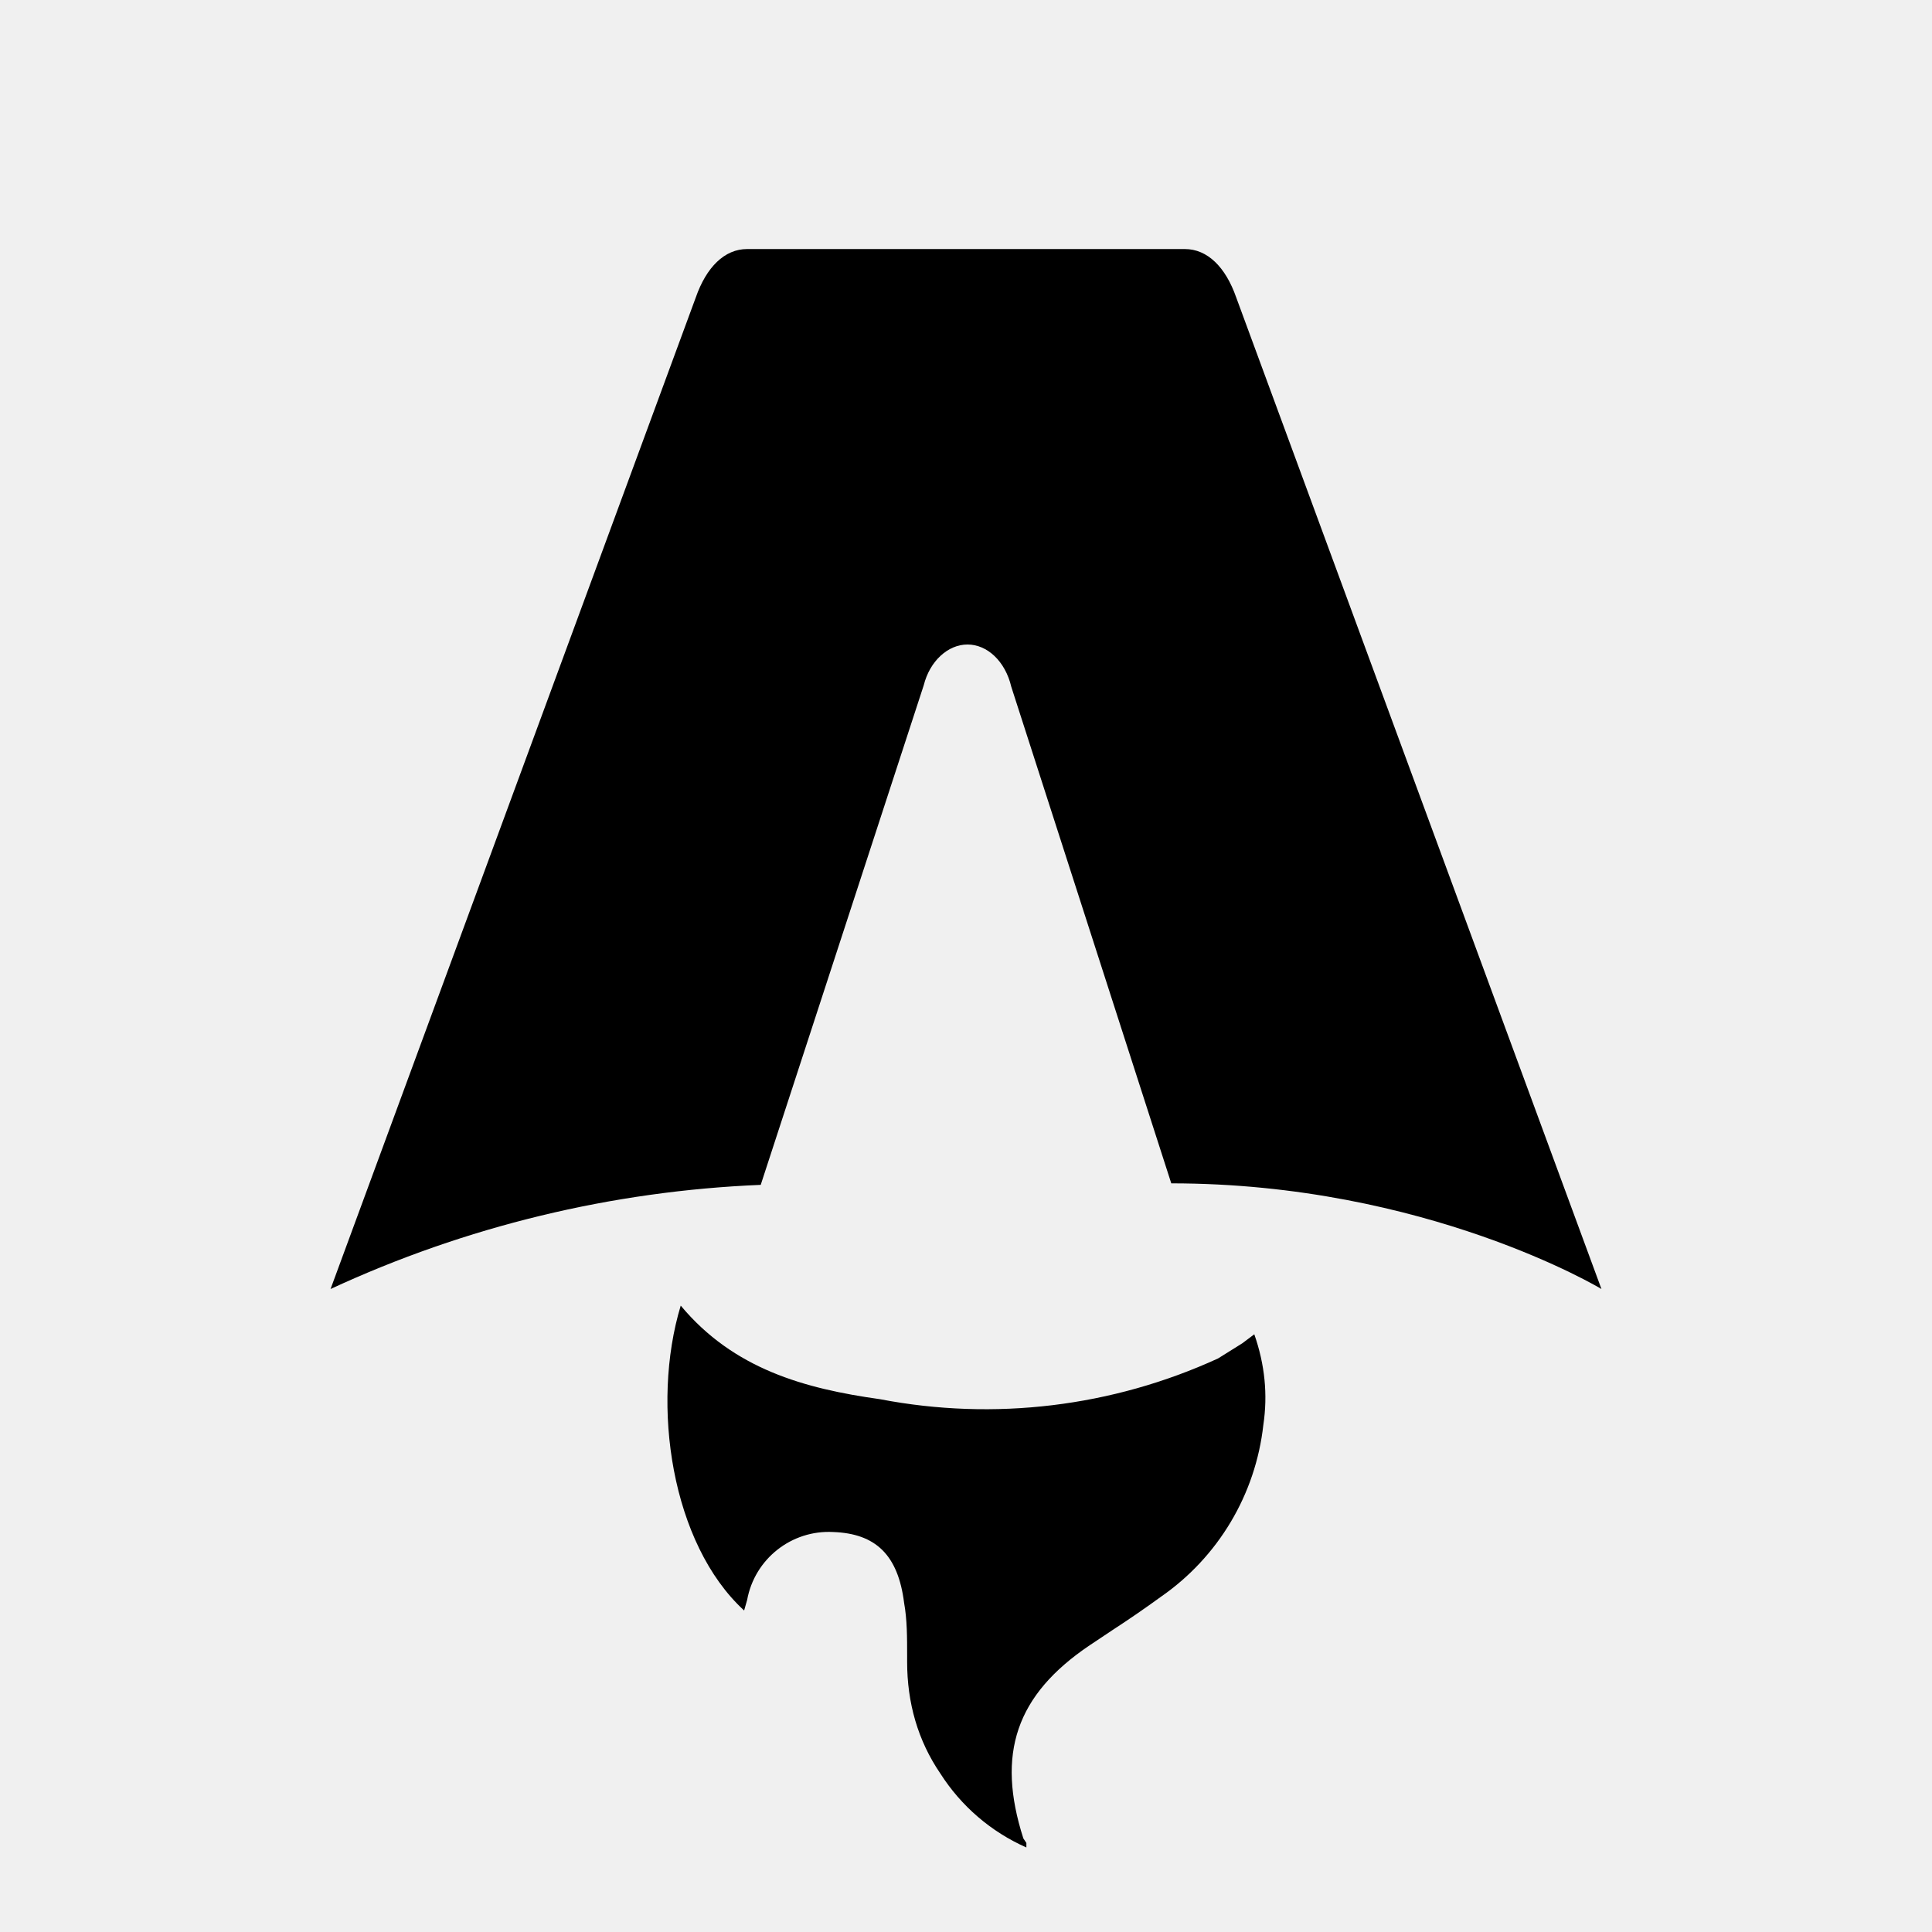
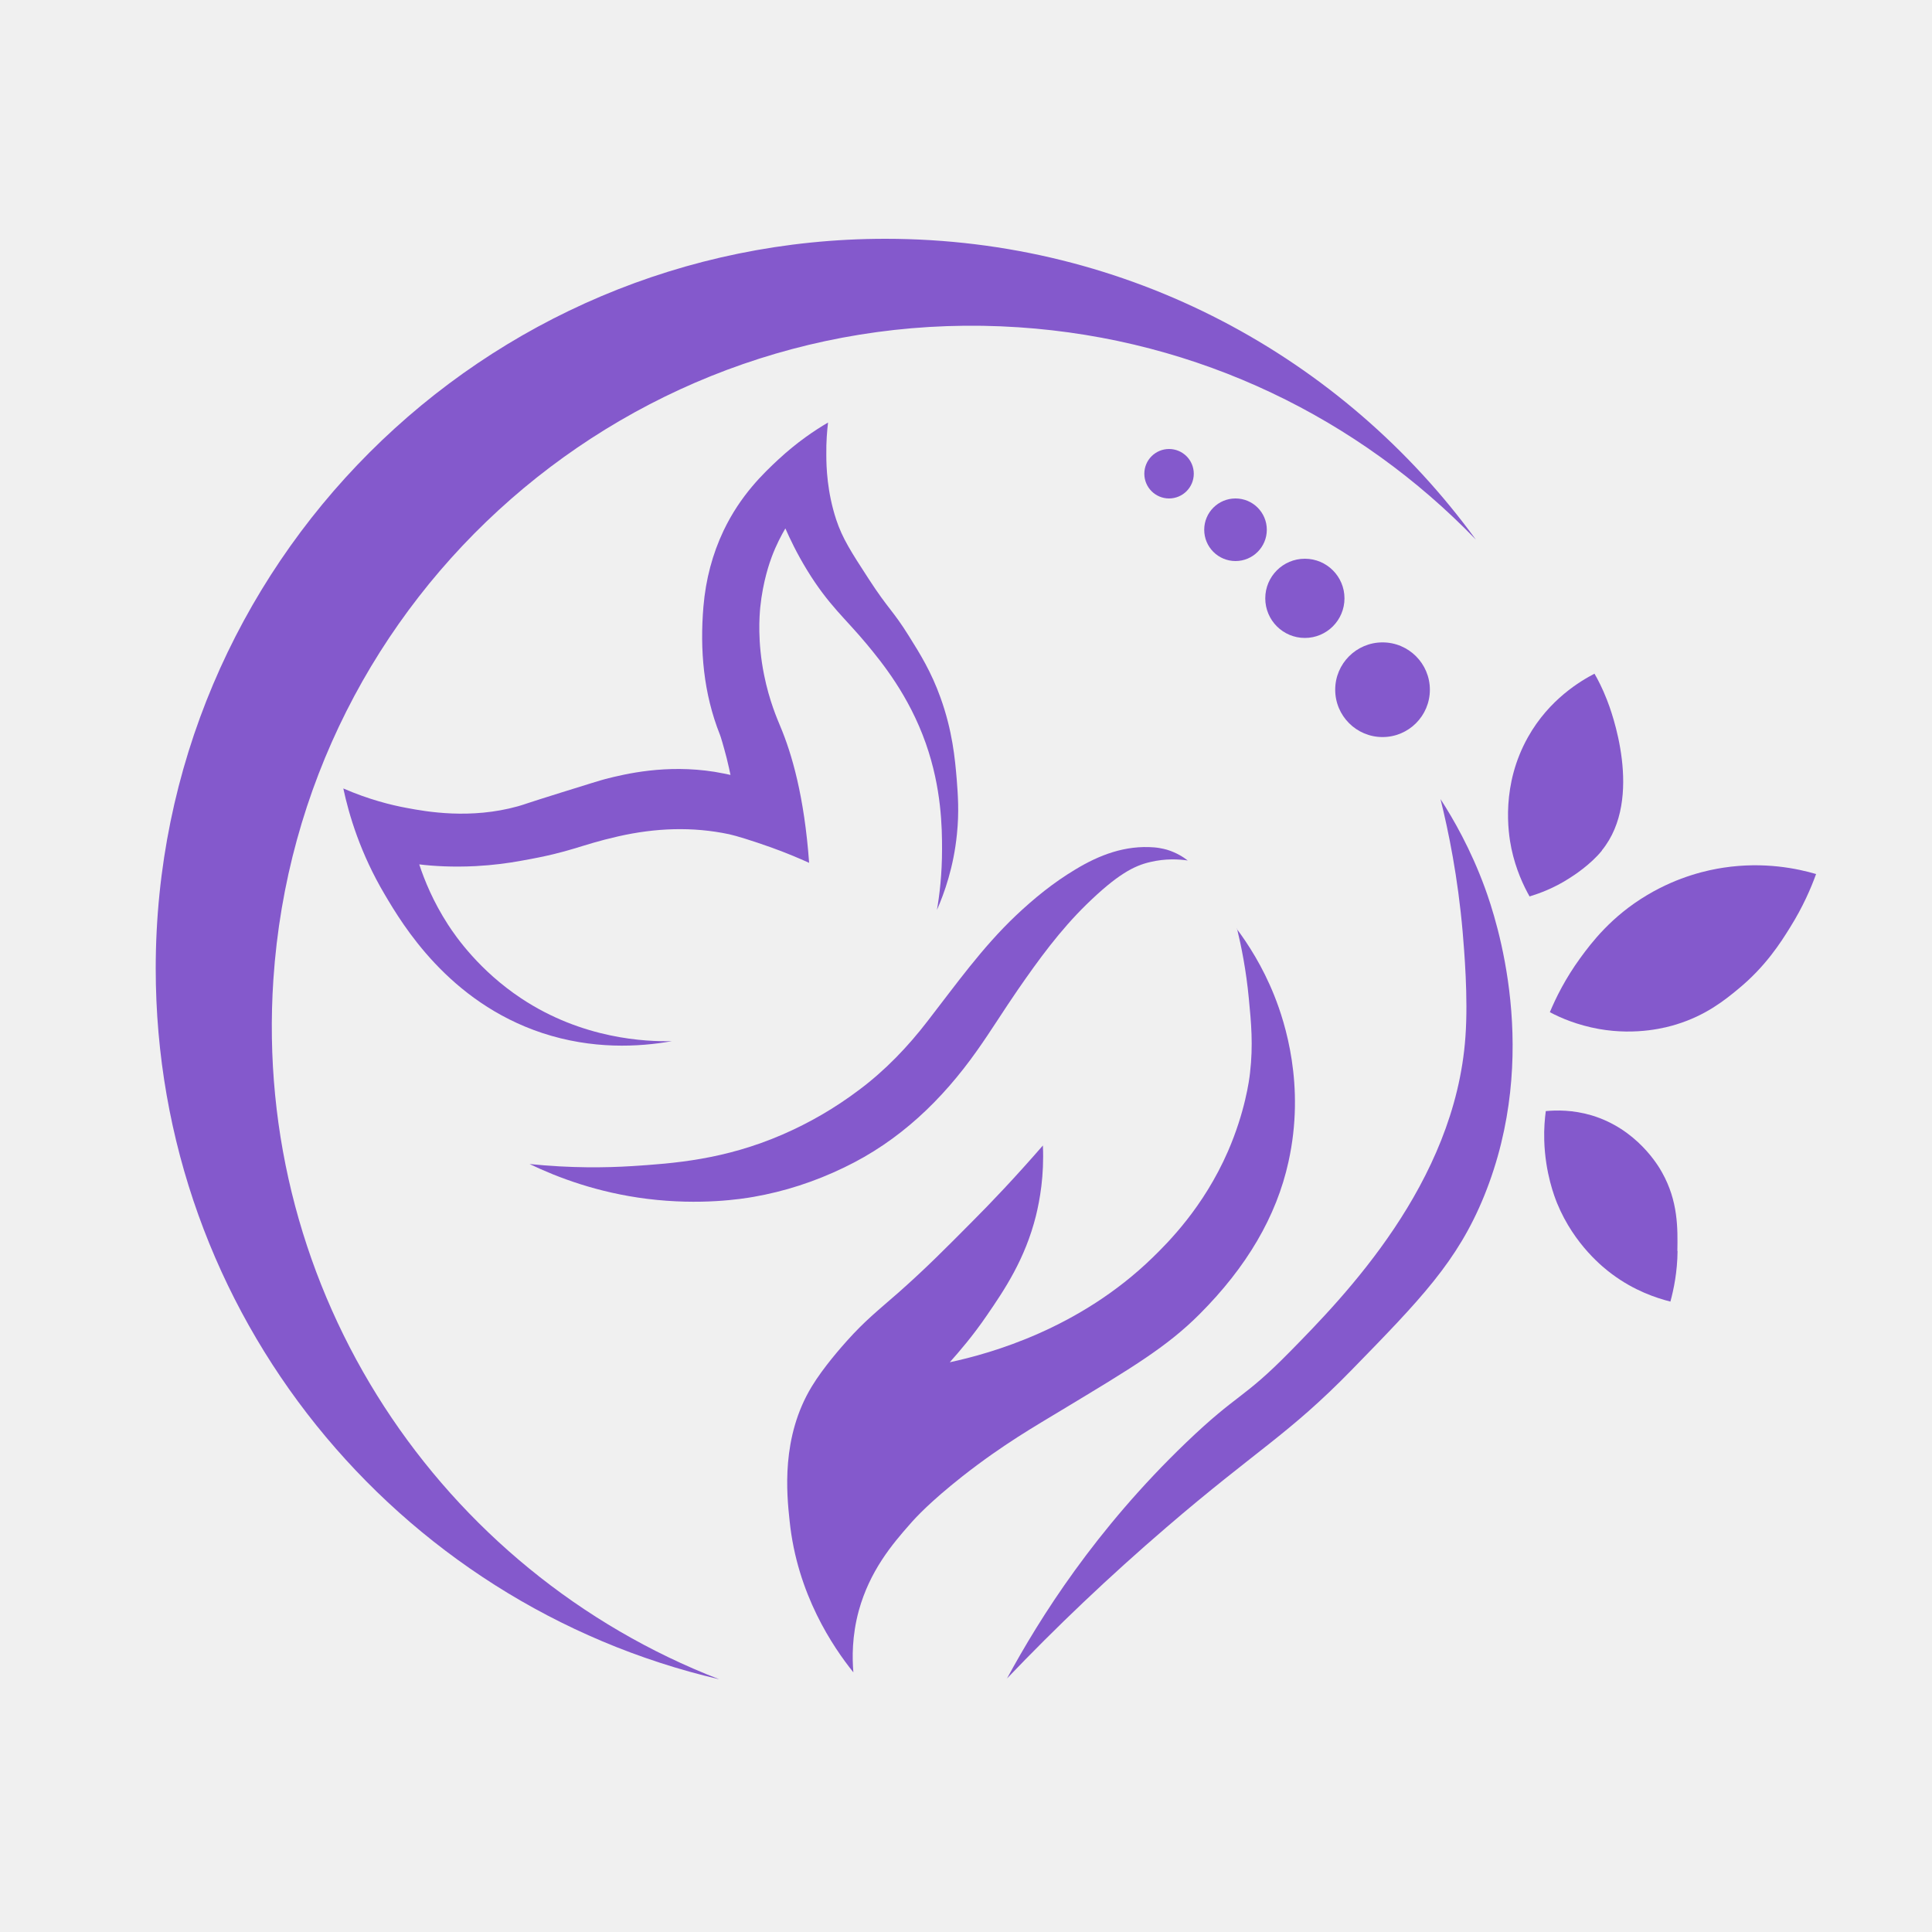
- <svg xmlns="http://www.w3.org/2000/svg" fill="none" viewBox="0 0 128 128">
-   <path d="M50.4 78.5a75.1 75.1 0 0 0-28.5 6.9l24.2-65.7c.7-2 1.9-3.2 3.4-3.2h29c1.5 0 2.7 1.2 3.4 3.2l24.2 65.7s-11.6-7-28.5-7L67 45.5c-.4-1.7-1.6-2.8-2.9-2.8-1.3 0-2.5 1.1-2.9 2.7L50.4 78.5Zm-1.1 28.2Zm-4.2-20.2c-2 6.6-.6 15.8 4.2 20.2a17.5 17.5 0 0 1 .2-.7 5.5 5.5 0 0 1 5.7-4.5c2.8.1 4.3 1.5 4.7 4.7.2 1.1.2 2.3.2 3.5v.4c0 2.7.7 5.2 2.2 7.4a13 13 0 0 0 5.7 4.9v-.3l-.2-.3c-1.8-5.6-.5-9.5 4.4-12.8l1.5-1a73 73 0 0 0 3.2-2.2 16 16 0 0 0 6.8-11.4c.3-2 .1-4-.6-6l-.8.6-1.6 1a37 37 0 0 1-22.4 2.7c-5-.7-9.7-2-13.2-6.2Z" />
-   <style>
-         path { fill: #000; }
-         @media (prefers-color-scheme: dark) {
-             path { fill: #FFF; }
-         }
+ <svg xmlns="http://www.w3.org/2000/svg" version="1.1" viewBox="0 0 100 100">
+   <defs>
+     <style>
+       .cls-1 {
+         fill: #8459cc;
+       }
    </style>
+   </defs>
+   <g>
+     <g id="Capa_1">
+       <path class="cls-1" d="M14.15,50.7c1.33-19.97,18.6-35.09,38.57-33.76,9.35.62,17.64,4.74,23.67,10.99-6.87-9.44-18-15.57-30.56-15.57-20.86,0-37.77,16.91-37.77,37.77,0,17.9,12.45,32.89,29.17,36.79-14.4-5.57-24.16-20-23.08-36.22Z" />
+       <path class="cls-1" d="M64.01,48.07c.58.78,1.34,1.94,1.95,3.47.55,1.38,1.61,4.64.73,8.6-.62,2.82-2.16,5.44-4.61,7.89-1.69,1.69-3.5,2.77-7.1,4.94-1.35.82-3.02,1.76-5.16,3.44-1.67,1.32-2.41,2.12-2.73,2.49-.9,1.02-2.07,2.4-2.64,4.47-.36,1.32-.34,2.46-.28,3.19-1.05-1.31-2.91-4.04-3.3-7.84-.15-1.4-.45-4.33,1.15-6.96.6-.99,1.55-2.06,1.81-2.35.94-1.05,1.58-1.55,2.69-2.52,1.42-1.26,2.37-2.22,3.8-3.66.93-.93,2.2-2.26,3.66-3.94.07,1.57-.16,2.82-.36,3.64-.56,2.24-1.63,3.83-2.53,5.14-.73,1.07-1.44,1.89-1.93,2.44,2.14-.46,6.71-1.74,10.49-5.41.8-.78,2.64-2.6,3.91-5.51.88-2.03,1.1-3.68,1.14-4.05.17-1.46.06-2.61-.06-3.85-.14-1.48-.39-2.71-.61-3.62Z" />
+       <path class="cls-1" d="M48.49,47.13c.14-.79.27-1.88.27-3.18,0-1.08-.02-3.14-.84-5.47-.88-2.5-2.29-4.21-3.05-5.13-1.12-1.35-1.98-2.02-3.09-3.83-.54-.88-.9-1.65-1.13-2.17-.21.36-.47.85-.7,1.46-.1.27-.46,1.25-.6,2.63-.04.44-.15,1.77.2,3.5.27,1.34.68,2.27.84,2.66.59,1.4,1.24,3.61,1.49,7.06-.49-.22-1.18-.52-2.03-.82-.93-.33-1.74-.58-2.11-.66-1.89-.4-3.8-.33-5.74.11-2.07.47-2.33.79-5.01,1.26-.71.13-1.46.23-2.37.28-1.19.06-2.19,0-2.92-.09.27.82.72,1.93,1.49,3.12.42.65,1.63,2.38,3.78,3.81,3.19,2.12,6.47,2.25,7.81,2.22-1.73.31-4.13.43-6.71-.42-4.86-1.61-7.24-5.62-8.15-7.16-1.27-2.14-1.86-4.14-2.15-5.5,1.31.57,2.47.86,3.29,1.01,1.01.19,3.29.6,5.76-.09.35-.1.37-.13,2.2-.7,1.41-.44,2.12-.66,2.32-.71,1.02-.26,3.13-.77,5.65-.37.35.06.64.12.82.16-.04-.2-.11-.51-.2-.88-.17-.65-.31-1.12-.35-1.21-.85-2.14-1.04-4.38-.85-6.63.12-1.41.47-2.72,1.04-3.92.88-1.85,2.09-2.99,2.83-3.68.98-.91,1.91-1.53,2.58-1.92-.05.41-.1.99-.09,1.68,0,.62.04,1.91.51,3.34.32.97.77,1.67,1.68,3.07,1.03,1.59,1.25,1.62,2.09,2.97.57.91,1.15,1.84,1.63,3.18.62,1.72.75,3.16.84,4.23.06.78.13,1.68.01,2.84-.17,1.7-.65,3.05-1.04,3.93Z" />
+       <path class="cls-1" d="M52.11,86.9c1.72-3.18,4.6-7.74,9.28-12.23,2.7-2.59,2.91-2.2,5.36-4.69,2.82-2.87,8.56-8.72,9.1-16.31.15-2.06-.07-4.53-.14-5.4-.25-2.89-.74-5.26-1.15-6.91.66,1.02,1.56,2.58,2.3,4.6.59,1.62,2.93,8.62-.04,15.94-1.38,3.39-3.29,5.35-6.87,9.02-3.26,3.34-4.93,4.14-9.57,8.13-2.97,2.55-5.72,5.17-8.27,7.84Z" />
+       <path class="cls-1" d="M61.49,44.54c-.47-.07-1.17-.11-1.96.08-.83.19-1.7.64-3.3,2.2-1.36,1.33-2.47,2.85-3.54,4.4-.72,1.04-1.39,2.13-2.12,3.16-1.81,2.56-4.02,4.68-6.88,6.05-1.53.74-3.09,1.24-4.69,1.52-.58.1-2.73.45-5.52.1-2.54-.32-4.59-1.09-6.07-1.8,2.15.22,3.96.19,5.26.11,2.2-.14,4.82-.33,7.84-1.64,1.38-.6,2.7-1.36,3.96-2.31,1.35-1.01,2.52-2.23,3.55-3.57,1.45-1.87,2.82-3.8,4.55-5.44.95-.9,1.96-1.72,3.08-2.39,1.25-.76,2.59-1.27,4.09-1.15.37.03.69.13.69.13.48.15.83.38,1.05.55Z" />
+       <path class="cls-1" d="M82.76,53.26c-1.11-.2-1.98-.57-2.54-.87.31-.74.8-1.74,1.58-2.81.57-.78,1.6-2.15,3.47-3.26,1.63-.97,3.14-1.29,3.94-1.41,2.11-.32,3.84.05,4.79.33-.26.72-.68,1.7-1.35,2.77-.49.79-1.27,2.02-2.68,3.18-.7.58-1.67,1.36-3.19,1.83-.48.15-2.04.59-4.02.24Z" />
+       <path class="cls-1" d="M82.92,44.02c-.6.74-1.47,1.3-1.71,1.45-.78.5-1.52.77-2.04.93-.31-.55-.71-1.39-.94-2.48-.18-.86-.53-3.3.86-5.77,1.1-1.96,2.73-2.91,3.44-3.28.17.29.41.75.64,1.34.2.5,1.95,5.1-.26,7.81Z" />
+       <path class="cls-1" d="M86.83,64.75c-.01,1.09-.2,1.99-.37,2.62-.75-.19-1.88-.57-3.02-1.42-.42-.31-1.95-1.5-2.84-3.66-.13-.32-.62-1.56-.67-3.26-.02-.62.03-1.14.08-1.52.54-.05,1.39-.07,2.37.22,2.34.7,3.46,2.61,3.65,2.96.83,1.48.81,2.88.79,4.06Z" />
+       <circle class="cls-1" cx="71.56" cy="35.7" r="2.45" />
+       <circle class="cls-1" cx="67.54" cy="30.97" r="2.05" />
+       <circle class="cls-1" cx="63.95" cy="27.42" r="1.62" />
+       <circle class="cls-1" cx="60.51" cy="24.52" r="1.28" />
+     </g>
+   </g>
</svg>
